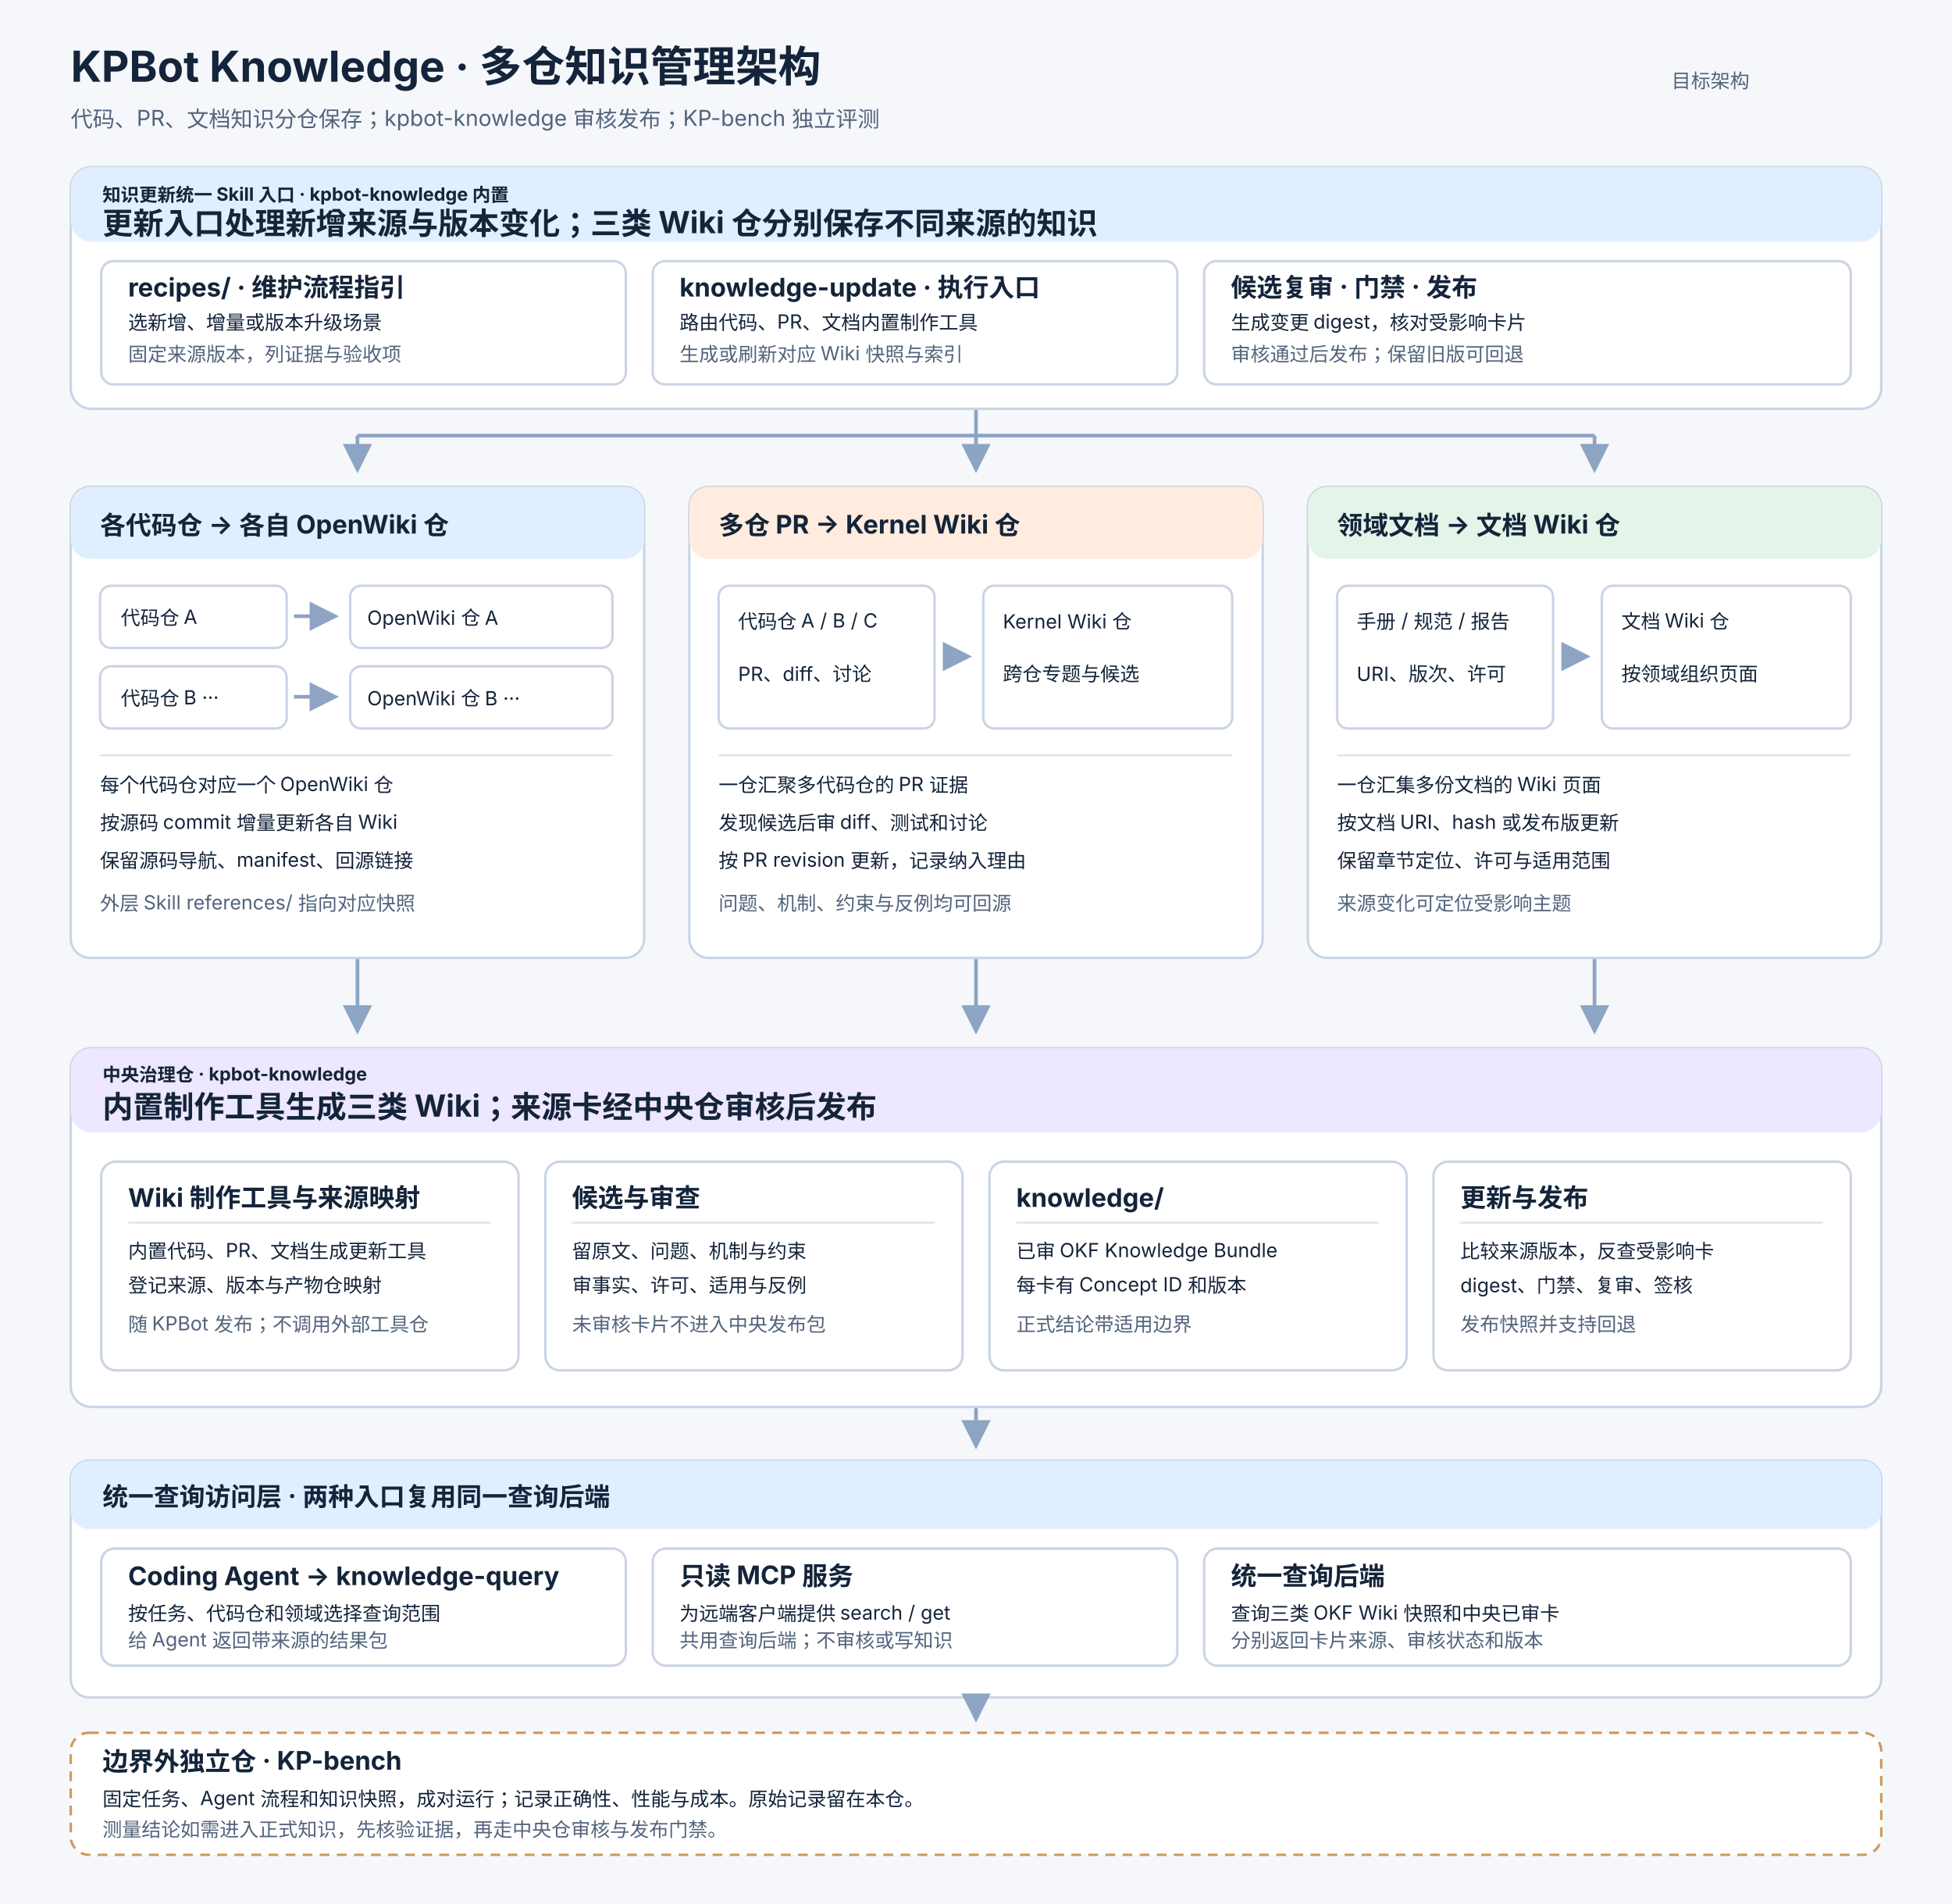
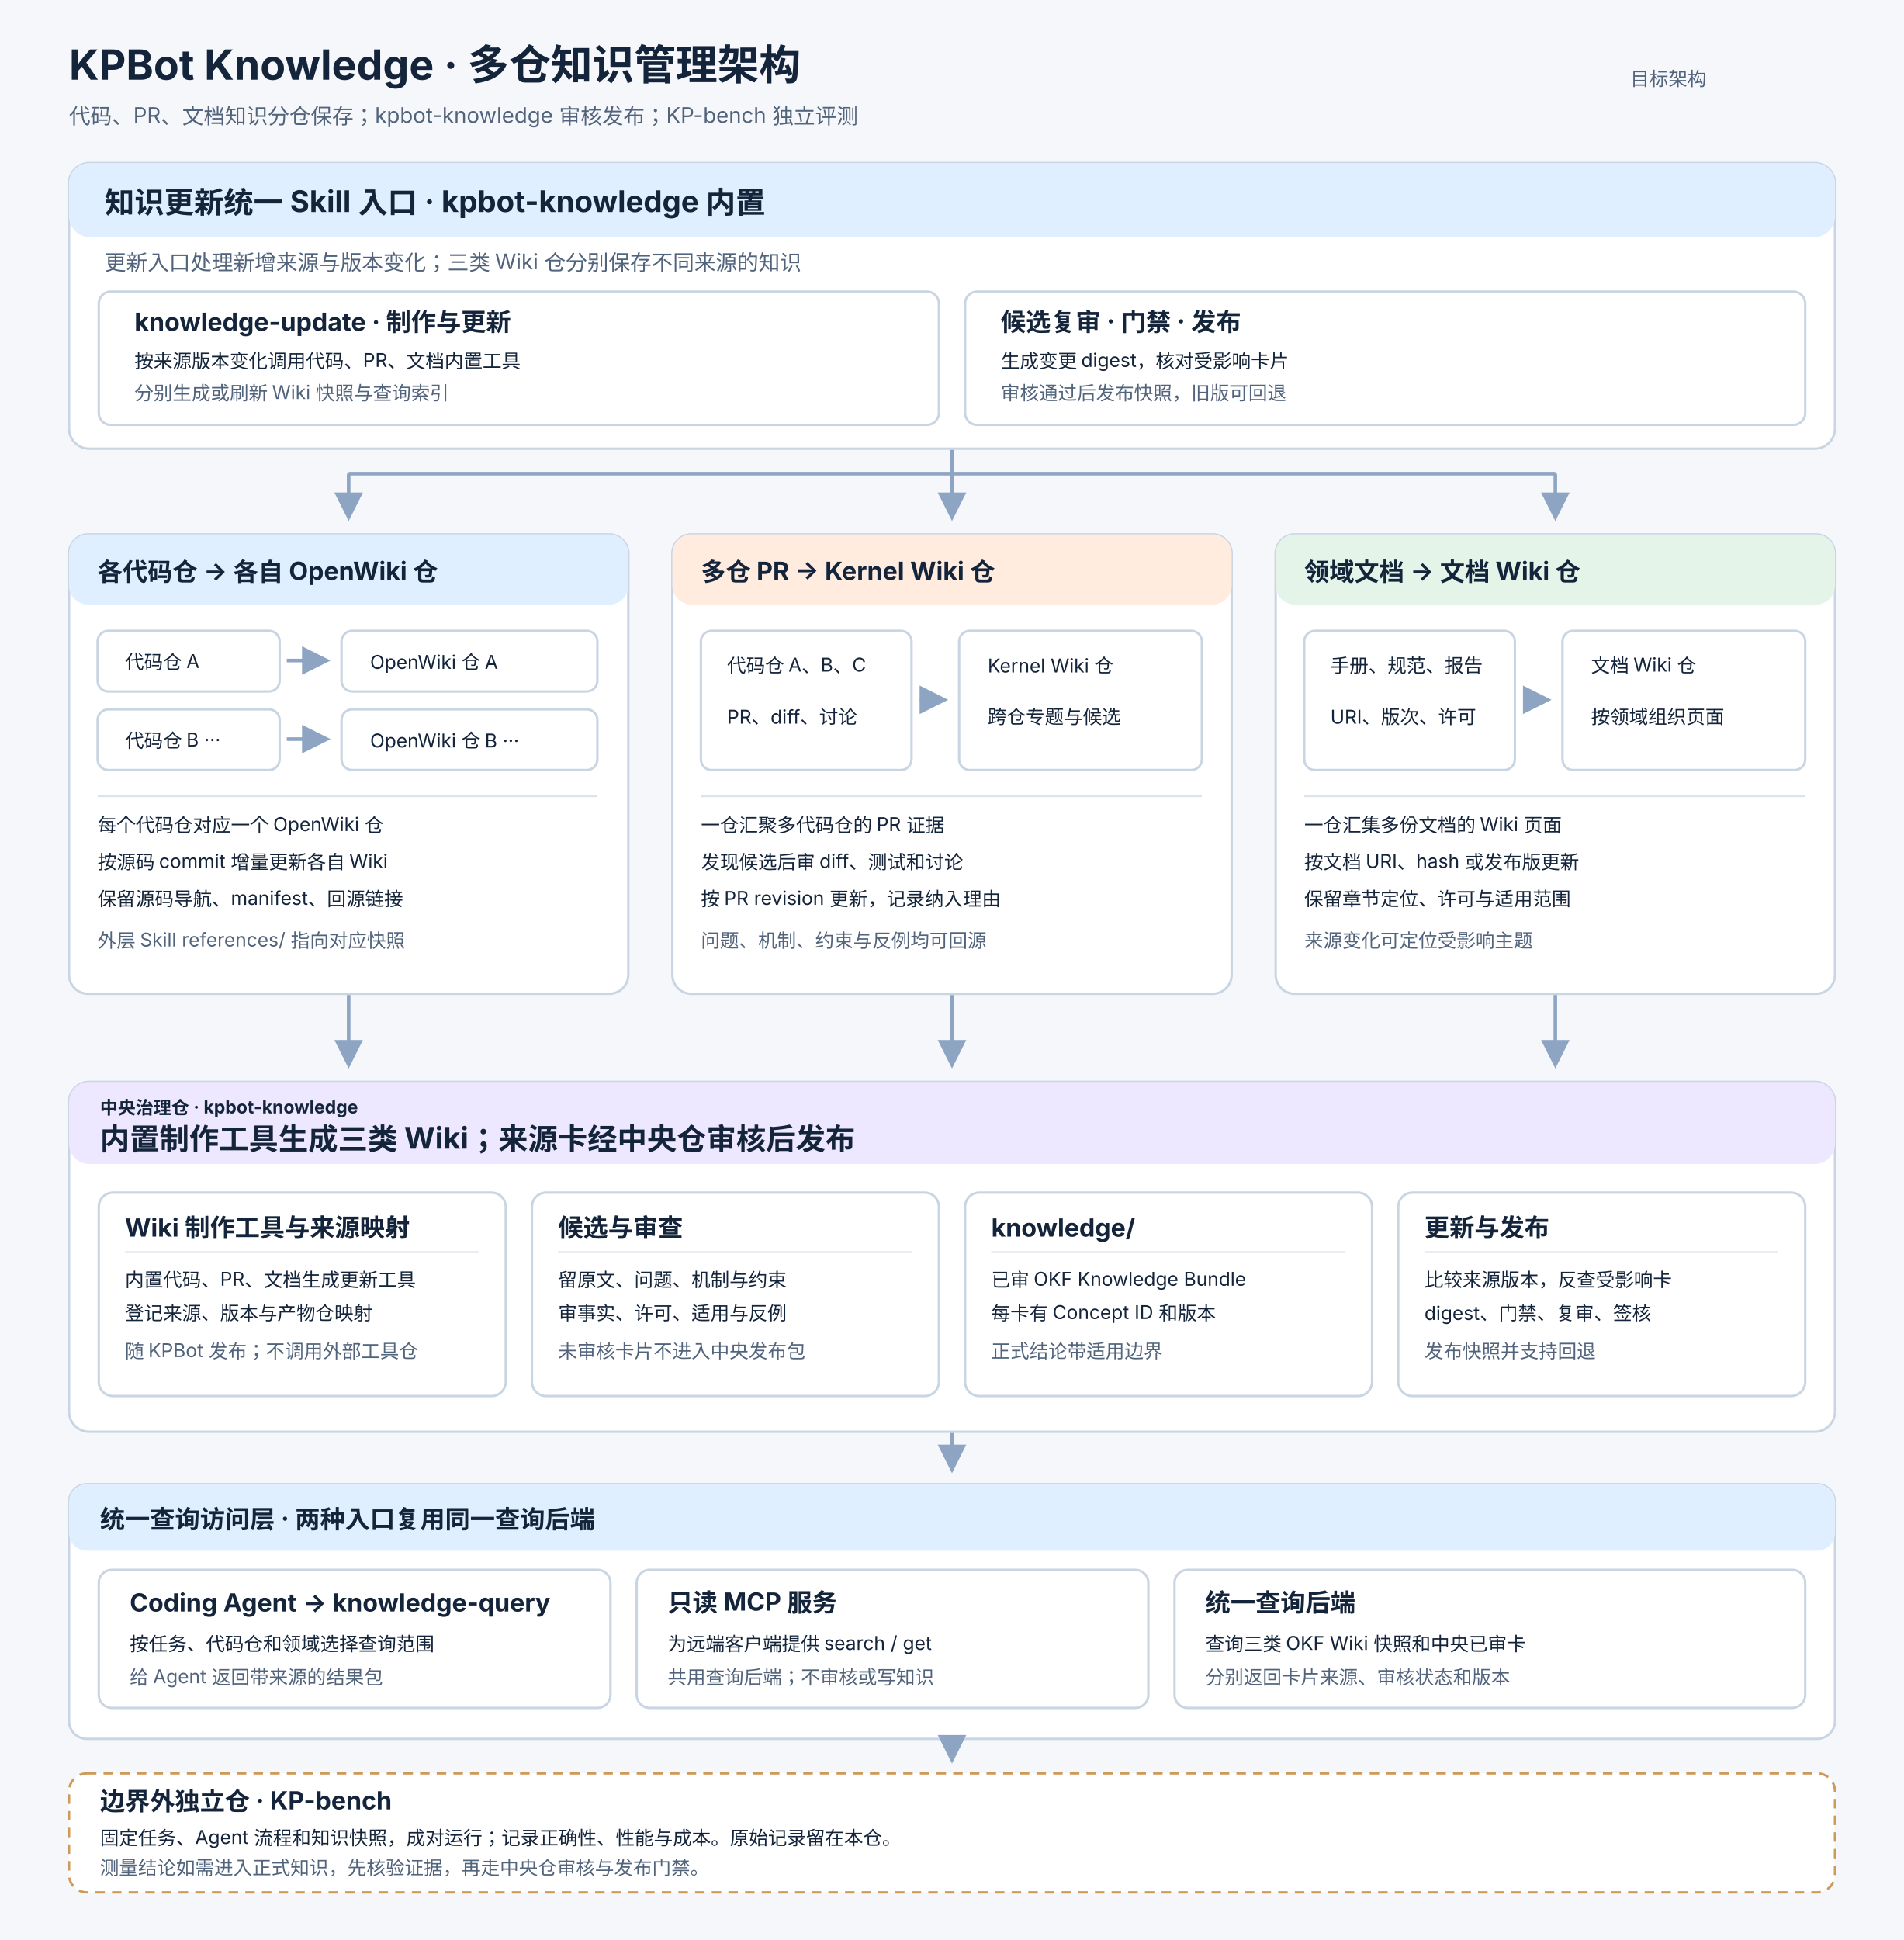
- <svg xmlns="http://www.w3.org/2000/svg" width="1600" height="1560" viewBox="0 0 1600 1560" role="img" aria-labelledby="title desc">
+ <svg xmlns="http://www.w3.org/2000/svg" width="1600" height="1630" viewBox="0 0 1600 1630" role="img" aria-labelledby="title desc">
  <defs>
    <style>
      .bg{fill:#f5f7fb}.ink{fill:#14243a}.muted{fill:#52647c}.card{fill:#fff;stroke:#cad5e4;stroke-width:2}.rule{stroke:#dbe3ed;stroke-width:1.5}
      .blue{fill:#e0efff}.violet{fill:#ede7ff}.orange{fill:#ffecdf}.green{fill:#e5f4e9}.tag{fill:#eff8f2;stroke:#a8d5b4;stroke-width:1}
      .t{font-family:-apple-system,BlinkMacSystemFont,"PingFang SC","Microsoft YaHei",sans-serif}.h1{font-size:35px;font-weight:700}.h2{font-size:25px;font-weight:700}.h3{font-size:21px;font-weight:700}.body{font-size:18px}.small{font-size:16px}.tiny{font-size:15px}.label{font-size:15px;font-weight:700}
      .arrow{fill:none;stroke:#8da4c3;stroke-width:3;marker-end:url(#head)}.bus{fill:none;stroke:#8da4c3;stroke-width:3}.external{fill:#fff;stroke:#cf9958;stroke-width:2;stroke-dasharray:8 6}
    </style>
    <marker id="head" viewBox="0 0 10 10" refX="8" refY="5" markerWidth="8" markerHeight="8" orient="auto-start-reverse">
      <path d="M0 0 L10 5 L0 10 Z" fill="#8da4c3" />
    </marker>
  </defs>
-   <rect class="bg" width="1600" height="1560" />
+   <rect class="bg" width="1600" height="1630" />
  <text class="t h1 ink" x="58" y="67">KPBot Knowledge · 多仓知识管理架构</text>
  <text class="t body muted" x="58" y="104">代码、PR、文档知识分仓保存；kpbot-knowledge 审核发布；KP-bench 独立评测</text>
  <text class="t small muted" x="1370" y="72">目标架构</text>
-   <rect class="card" x="58" y="137" width="1484" height="198" rx="17" />
-   <rect class="blue" x="58" y="137" width="1484" height="61" rx="17" />
-   <text class="t label ink" x="84" y="165">知识更新统一 Skill 入口 · kpbot-knowledge 内置</text>
-   <text class="t h2 ink" x="84" y="192">更新入口处理新增来源与版本变化；三类 Wiki 仓分别保存不同来源的知识</text>
-   <rect class="card" x="83" y="214" width="430" height="101" rx="10" />
-   <text class="t h3 ink" x="105" y="243">recipes/ · 维护流程指引</text>
-   <text class="t small ink" x="105" y="270">选新增、增量或版本升级场景</text>
-   <text class="t small muted" x="105" y="296">固定来源版本，列证据与验收项</text>
-   <rect class="card" x="535" y="214" width="430" height="101" rx="10" />
-   <text class="t h3 ink" x="557" y="243">knowledge-update · 执行入口</text>
-   <text class="t small ink" x="557" y="270">路由代码、PR、文档内置制作工具</text>
-   <text class="t small muted" x="557" y="296">生成或刷新对应 Wiki 快照与索引</text>
-   <rect class="card" x="987" y="214" width="530" height="101" rx="10" />
-   <text class="t h3 ink" x="1009" y="243">候选复审 · 门禁 · 发布</text>
-   <text class="t small ink" x="1009" y="270">生成变更 digest，核对受影响卡片</text>
-   <text class="t small muted" x="1009" y="296">审核通过后发布；保留旧版可回退</text>
-   <path class="bus" d="M800 336 V357 M293 357 H1307" />
-   <path class="arrow" d="M293 357 V383" />
-   <path class="arrow" d="M800 357 V383" />
-   <path class="arrow" d="M1307 357 V383" />
-   <g transform="translate(0 90)">
+   <rect class="card" x="58" y="137" width="1484" height="240" rx="17" />
+   <rect class="blue" x="58" y="137" width="1484" height="62" rx="17" />
+   <text class="t h2 ink" x="88" y="179">知识更新统一 Skill 入口 · kpbot-knowledge 内置</text>
+   <text class="t body muted" x="88" y="227">更新入口处理新增来源与版本变化；三类 Wiki 仓分别保存不同来源的知识</text>
+   <rect class="card" x="83" y="245" width="706" height="112" rx="10" />
+   <text class="t h3 ink" x="113" y="278">knowledge-update · 制作与更新</text>
+   <text class="t small ink" x="113" y="309">按来源版本变化调用代码、PR、文档内置工具</text>
+   <text class="t small muted" x="113" y="336">分别生成或刷新 Wiki 快照与查询索引</text>
+   <rect class="card" x="811" y="245" width="706" height="112" rx="10" />
+   <text class="t h3 ink" x="841" y="278">候选复审 · 门禁 · 发布</text>
+   <text class="t small ink" x="841" y="309">生成变更 digest，核对受影响卡片</text>
+   <text class="t small muted" x="841" y="336">审核通过后发布快照，旧版可回退</text>
+   <path class="bus" d="M800 378 V398 M293 398 H1307" />
+   <path class="arrow" d="M293 398 V433" />
+   <path class="arrow" d="M800 398 V433" />
+   <path class="arrow" d="M1307 398 V433" />
+   <g transform="translate(0 140)">
    <rect class="card" x="58" y="309" width="470" height="386" rx="16" />
    <rect class="blue" x="58" y="309" width="470" height="59" rx="16" />
    <text class="t h3 ink" x="82" y="348">各代码仓 → 各自 OpenWiki 仓</text>
    <rect class="card" x="82" y="390" width="153" height="51" rx="9" />
-     <text class="t small ink" x="99" y="422">代码仓 A</text>
+     <text class="t small ink" x="105" y="422">代码仓 A</text>
    <path class="arrow" d="M241 415 H273" />
    <rect class="card" x="287" y="390" width="215" height="51" rx="9" />
-     <text class="t small ink" x="301" y="422">OpenWiki 仓 A</text>
+     <text class="t small ink" x="311" y="422">OpenWiki 仓 A</text>
    <rect class="card" x="82" y="456" width="153" height="51" rx="9" />
-     <text class="t small ink" x="99" y="488">代码仓 B ···</text>
+     <text class="t small ink" x="105" y="488">代码仓 B ···</text>
    <path class="arrow" d="M241 481 H273" />
    <rect class="card" x="287" y="456" width="215" height="51" rx="9" />
-     <text class="t small ink" x="301" y="488">OpenWiki 仓 B ···</text>
+     <text class="t small ink" x="311" y="488">OpenWiki 仓 B ···</text>
    <line class="rule" x1="82" y1="529" x2="502" y2="529" />
    <text class="t small ink" x="82" y="559">每个代码仓对应一个 OpenWiki 仓</text>
    <text class="t small ink" x="82" y="590">按源码 commit 增量更新各自 Wiki</text>
    <text class="t small ink" x="82" y="621">保留源码导航、manifest、回源链接</text>
    <text class="t small muted" x="82" y="656">外层 Skill references/ 指向对应快照</text>
    <rect class="card" x="565" y="309" width="470" height="386" rx="16" />
    <rect class="orange" x="565" y="309" width="470" height="59" rx="16" />
    <text class="t h3 ink" x="589" y="348">多仓 PR → Kernel Wiki 仓</text>
    <rect class="card" x="589" y="390" width="177" height="117" rx="9" />
-     <text class="t small ink" x="605" y="425">代码仓 A / B / C</text>
-     <text class="t small ink" x="605" y="468">PR、diff、讨论</text>
+     <text class="t small ink" x="611" y="425">代码仓 A、B、C</text>
+     <text class="t small ink" x="611" y="468">PR、diff、讨论</text>
    <path class="arrow" d="M773 448 H792" />
    <rect class="card" x="806" y="390" width="204" height="117" rx="9" />
-     <text class="t small ink" x="822" y="425">Kernel Wiki 仓</text>
-     <text class="t small ink" x="822" y="468">跨仓专题与候选</text>
+     <text class="t small ink" x="830" y="425">Kernel Wiki 仓</text>
+     <text class="t small ink" x="830" y="468">跨仓专题与候选</text>
    <line class="rule" x1="589" y1="529" x2="1010" y2="529" />
    <text class="t small ink" x="589" y="559">一仓汇聚多代码仓的 PR 证据</text>
    <text class="t small ink" x="589" y="590">发现候选后审 diff、测试和讨论</text>
    <text class="t small ink" x="589" y="621">按 PR revision 更新，记录纳入理由</text>
    <text class="t small muted" x="589" y="656">问题、机制、约束与反例均可回源</text>
    <rect class="card" x="1072" y="309" width="470" height="386" rx="16" />
    <rect class="green" x="1072" y="309" width="470" height="59" rx="16" />
    <text class="t h3 ink" x="1096" y="348">领域文档 → 文档 Wiki 仓</text>
    <rect class="card" x="1096" y="390" width="177" height="117" rx="9" />
-     <text class="t small ink" x="1112" y="425">手册 / 规范 / 报告</text>
-     <text class="t small ink" x="1112" y="468">URI、版次、许可</text>
+     <text class="t small ink" x="1118" y="425">手册、规范、报告</text>
+     <text class="t small ink" x="1118" y="468">URI、版次、许可</text>
    <path class="arrow" d="M1280 448 H1299" />
    <rect class="card" x="1313" y="390" width="204" height="117" rx="9" />
-     <text class="t small ink" x="1329" y="425">文档 Wiki 仓</text>
-     <text class="t small ink" x="1329" y="468">按领域组织页面</text>
+     <text class="t small ink" x="1337" y="425">文档 Wiki 仓</text>
+     <text class="t small ink" x="1337" y="468">按领域组织页面</text>
    <line class="rule" x1="1096" y1="529" x2="1517" y2="529" />
    <text class="t small ink" x="1096" y="559">一仓汇集多份文档的 Wiki 页面</text>
    <text class="t small ink" x="1096" y="590">按文档 URI、hash 或发布版更新</text>
    <text class="t small ink" x="1096" y="621">保留章节定位、许可与适用范围</text>
    <text class="t small muted" x="1096" y="656">来源变化可定位受影响主题</text>
    <path class="arrow" d="M293 696 V753" />
    <path class="arrow" d="M800 696 V753" />
    <path class="arrow" d="M1307 696 V753" />
    <rect class="card" x="58" y="769" width="1484" height="294" rx="17" />
    <rect class="violet" x="58" y="769" width="1484" height="69" rx="17" />
    <text class="t label ink" x="84" y="796">中央治理仓 · kpbot-knowledge</text>
    <text class="t h2 ink" x="84" y="826">内置制作工具生成三类 Wiki；来源卡经中央仓审核后发布</text>
    <rect class="card" x="83" y="862" width="342" height="171" rx="12" />
    <text class="t h3 ink" x="105" y="899">Wiki 制作工具与来源映射</text>
    <line class="rule" x1="105" y1="912" x2="402" y2="912" />
    <text class="t small ink" x="105" y="941">内置代码、PR、文档生成更新工具</text>
    <text class="t small ink" x="105" y="969">登记来源、版本与产物仓映射</text>
    <text class="t small muted" x="105" y="1001">随 KPBot 发布；不调用外部工具仓</text>
    <rect class="card" x="447" y="862" width="342" height="171" rx="12" />
    <text class="t h3 ink" x="469" y="899">候选与审查</text>
    <line class="rule" x1="469" y1="912" x2="766" y2="912" />
    <text class="t small ink" x="469" y="941">留原文、问题、机制与约束</text>
    <text class="t small ink" x="469" y="969">审事实、许可、适用与反例</text>
    <text class="t small muted" x="469" y="1001">未审核卡片不进入中央发布包</text>
    <rect class="card" x="811" y="862" width="342" height="171" rx="12" />
    <text class="t h3 ink" x="833" y="899">knowledge/</text>
    <line class="rule" x1="833" y1="912" x2="1130" y2="912" />
    <text class="t small ink" x="833" y="941">已审 OKF Knowledge Bundle</text>
    <text class="t small ink" x="833" y="969">每卡有 Concept ID 和版本</text>
    <text class="t small muted" x="833" y="1001">正式结论带适用边界</text>
    <rect class="card" x="1175" y="862" width="342" height="171" rx="12" />
    <text class="t h3 ink" x="1197" y="899">更新与发布</text>
    <line class="rule" x1="1197" y1="912" x2="1494" y2="912" />
    <text class="t small ink" x="1197" y="941">比较来源版本，反查受影响卡</text>
    <text class="t small ink" x="1197" y="969">digest、门禁、复审、签核</text>
    <text class="t small muted" x="1197" y="1001">发布快照并支持回退</text>
    <path class="arrow" d="M800 1064 V1093" />
-     <rect class="card" x="58" y="1107" width="1484" height="194" rx="15" />
+     <rect class="card" x="58" y="1107" width="1484" height="214" rx="15" />
    <rect class="blue" x="58" y="1107" width="1484" height="56" rx="15" />
    <text class="t h3 ink" x="84" y="1144">统一查询访问层 · 两种入口复用同一查询后端</text>
-     <rect class="card" x="83" y="1179" width="430" height="96" rx="11" />
-     <text class="t h3 ink" x="105" y="1209">Coding Agent → knowledge-query</text>
-     <text class="t small ink" x="105" y="1238">按任务、代码仓和领域选择查询范围</text>
-     <text class="t small muted" x="105" y="1260">给 Agent 返回带来源的结果包</text>
-     <rect class="card" x="535" y="1179" width="430" height="96" rx="11" />
-     <text class="t h3 ink" x="557" y="1209">只读 MCP 服务</text>
-     <text class="t small ink" x="557" y="1238">为远端客户端提供 search / get</text>
-     <text class="t small muted" x="557" y="1260">共用查询后端；不审核或写知识</text>
-     <rect class="card" x="987" y="1179" width="530" height="96" rx="11" />
-     <text class="t h3 ink" x="1009" y="1209">统一查询后端</text>
-     <text class="t small ink" x="1009" y="1238">查询三类 OKF Wiki 快照和中央已审卡</text>
-     <text class="t small muted" x="1009" y="1260">分别返回卡片来源、审核状态和版本</text>
-     <path class="arrow" d="M800 1302 V1317" />
-     <rect class="external" x="58" y="1330" width="1484" height="100" rx="15" />
-     <text class="t h3 ink" x="84" y="1361">边界外独立仓 · KP-bench</text>
-     <text class="t small ink" x="84" y="1390">固定任务、Agent 流程和知识快照，成对运行；记录正确性、性能与成本。原始记录留在本仓。</text>
-     <text class="t small muted" x="84" y="1415">测量结论如需进入正式知识，先核验证据，再走中央仓审核与发布门禁。</text>
+     <rect class="card" x="83" y="1179" width="430" height="116" rx="11" />
+     <text class="t h3 ink" x="109" y="1214">Coding Agent → knowledge-query</text>
+     <text class="t small ink" x="109" y="1247">按任务、代码仓和领域选择查询范围</text>
+     <text class="t small muted" x="109" y="1275">给 Agent 返回带来源的结果包</text>
+     <rect class="card" x="535" y="1179" width="430" height="116" rx="11" />
+     <text class="t h3 ink" x="561" y="1214">只读 MCP 服务</text>
+     <text class="t small ink" x="561" y="1247">为远端客户端提供 search / get</text>
+     <text class="t small muted" x="561" y="1275">共用查询后端；不审核或写知识</text>
+     <rect class="card" x="987" y="1179" width="530" height="116" rx="11" />
+     <text class="t h3 ink" x="1013" y="1214">统一查询后端</text>
+     <text class="t small ink" x="1013" y="1247">查询三类 OKF Wiki 快照和中央已审卡</text>
+     <text class="t small muted" x="1013" y="1275">分别返回卡片来源、审核状态和版本</text>
+     <path class="arrow" d="M800 1322 V1337" />
+     <rect class="external" x="58" y="1350" width="1484" height="100" rx="15" />
+     <text class="t h3 ink" x="84" y="1381">边界外独立仓 · KP-bench</text>
+     <text class="t small ink" x="84" y="1410">固定任务、Agent 流程和知识快照，成对运行；记录正确性、性能与成本。原始记录留在本仓。</text>
+     <text class="t small muted" x="84" y="1435">测量结论如需进入正式知识，先核验证据，再走中央仓审核与发布门禁。</text>
  </g>
</svg>
